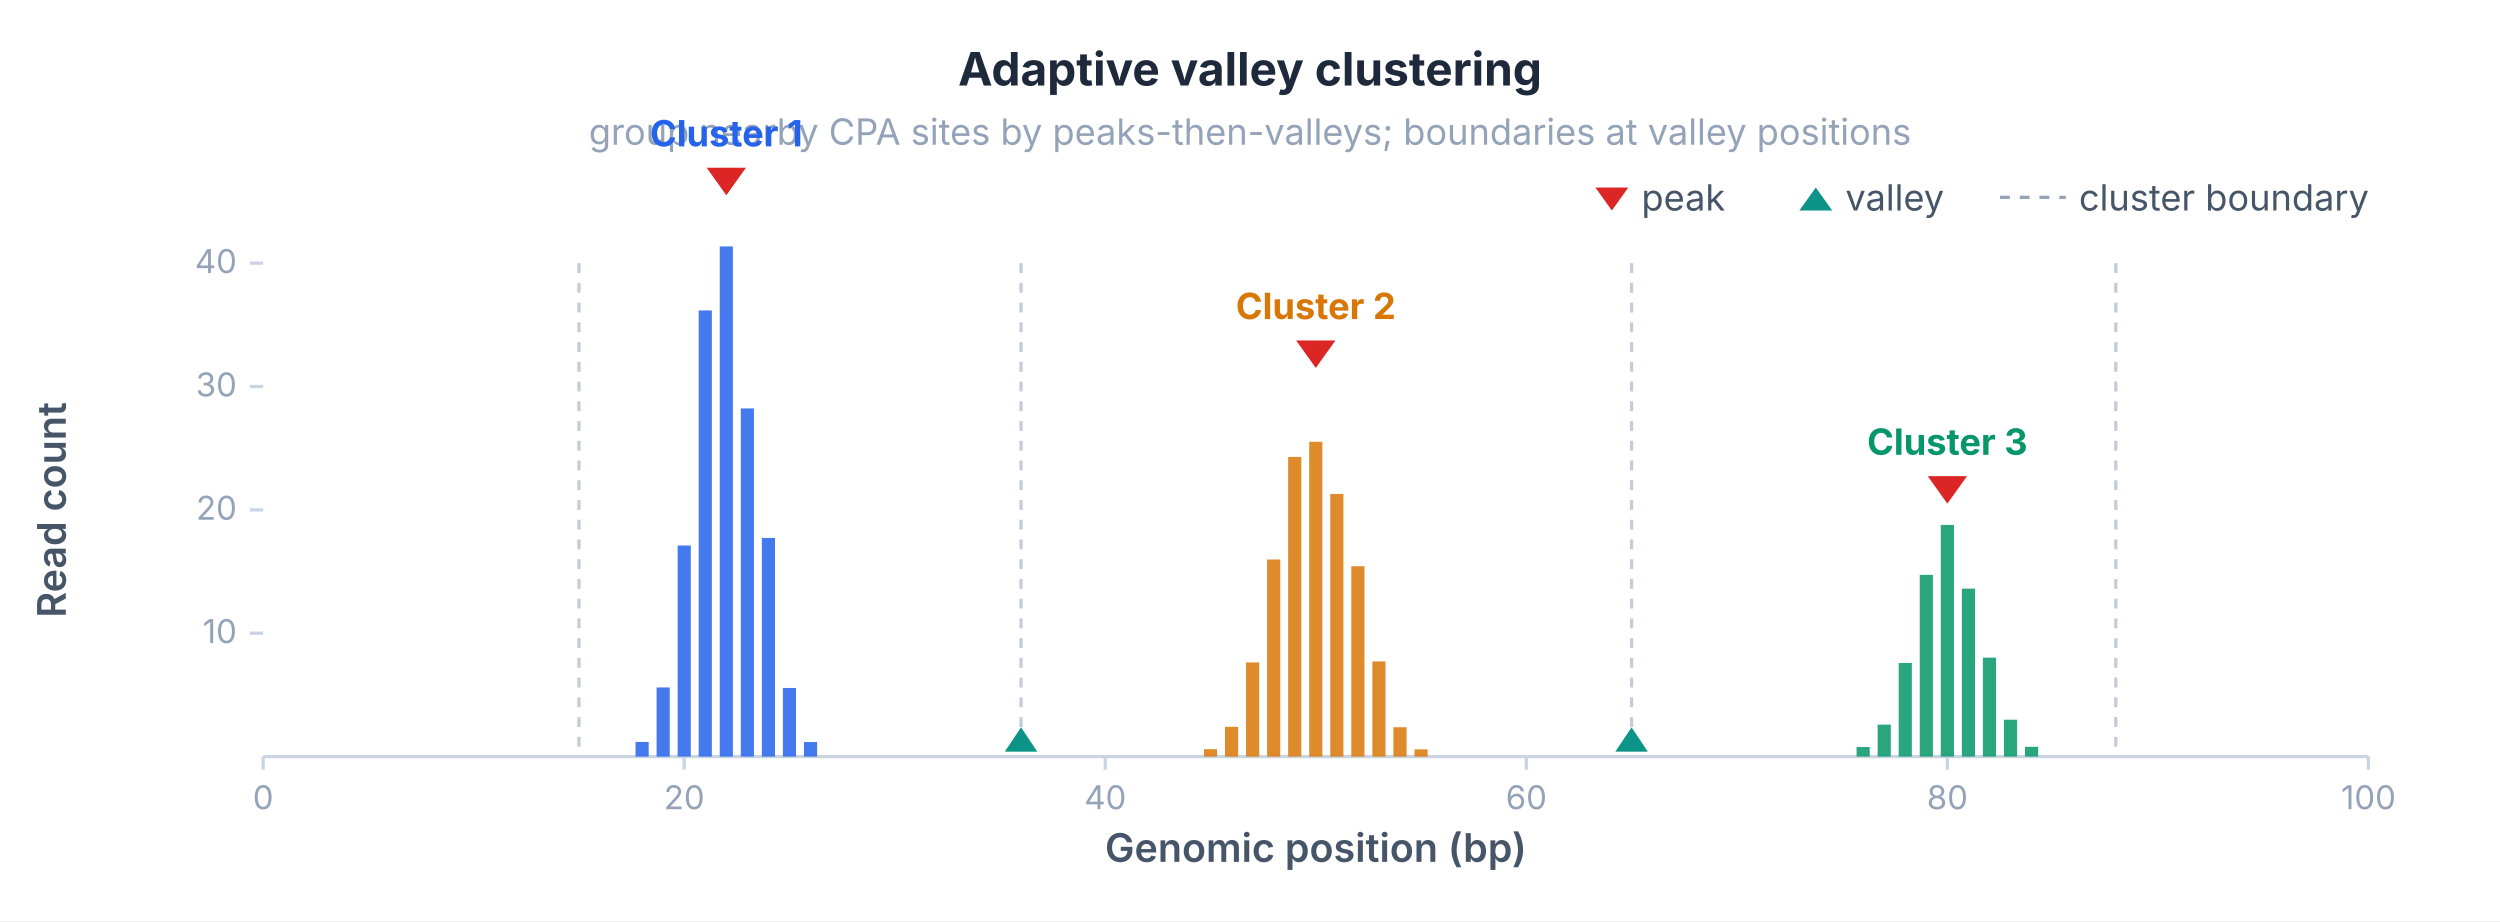
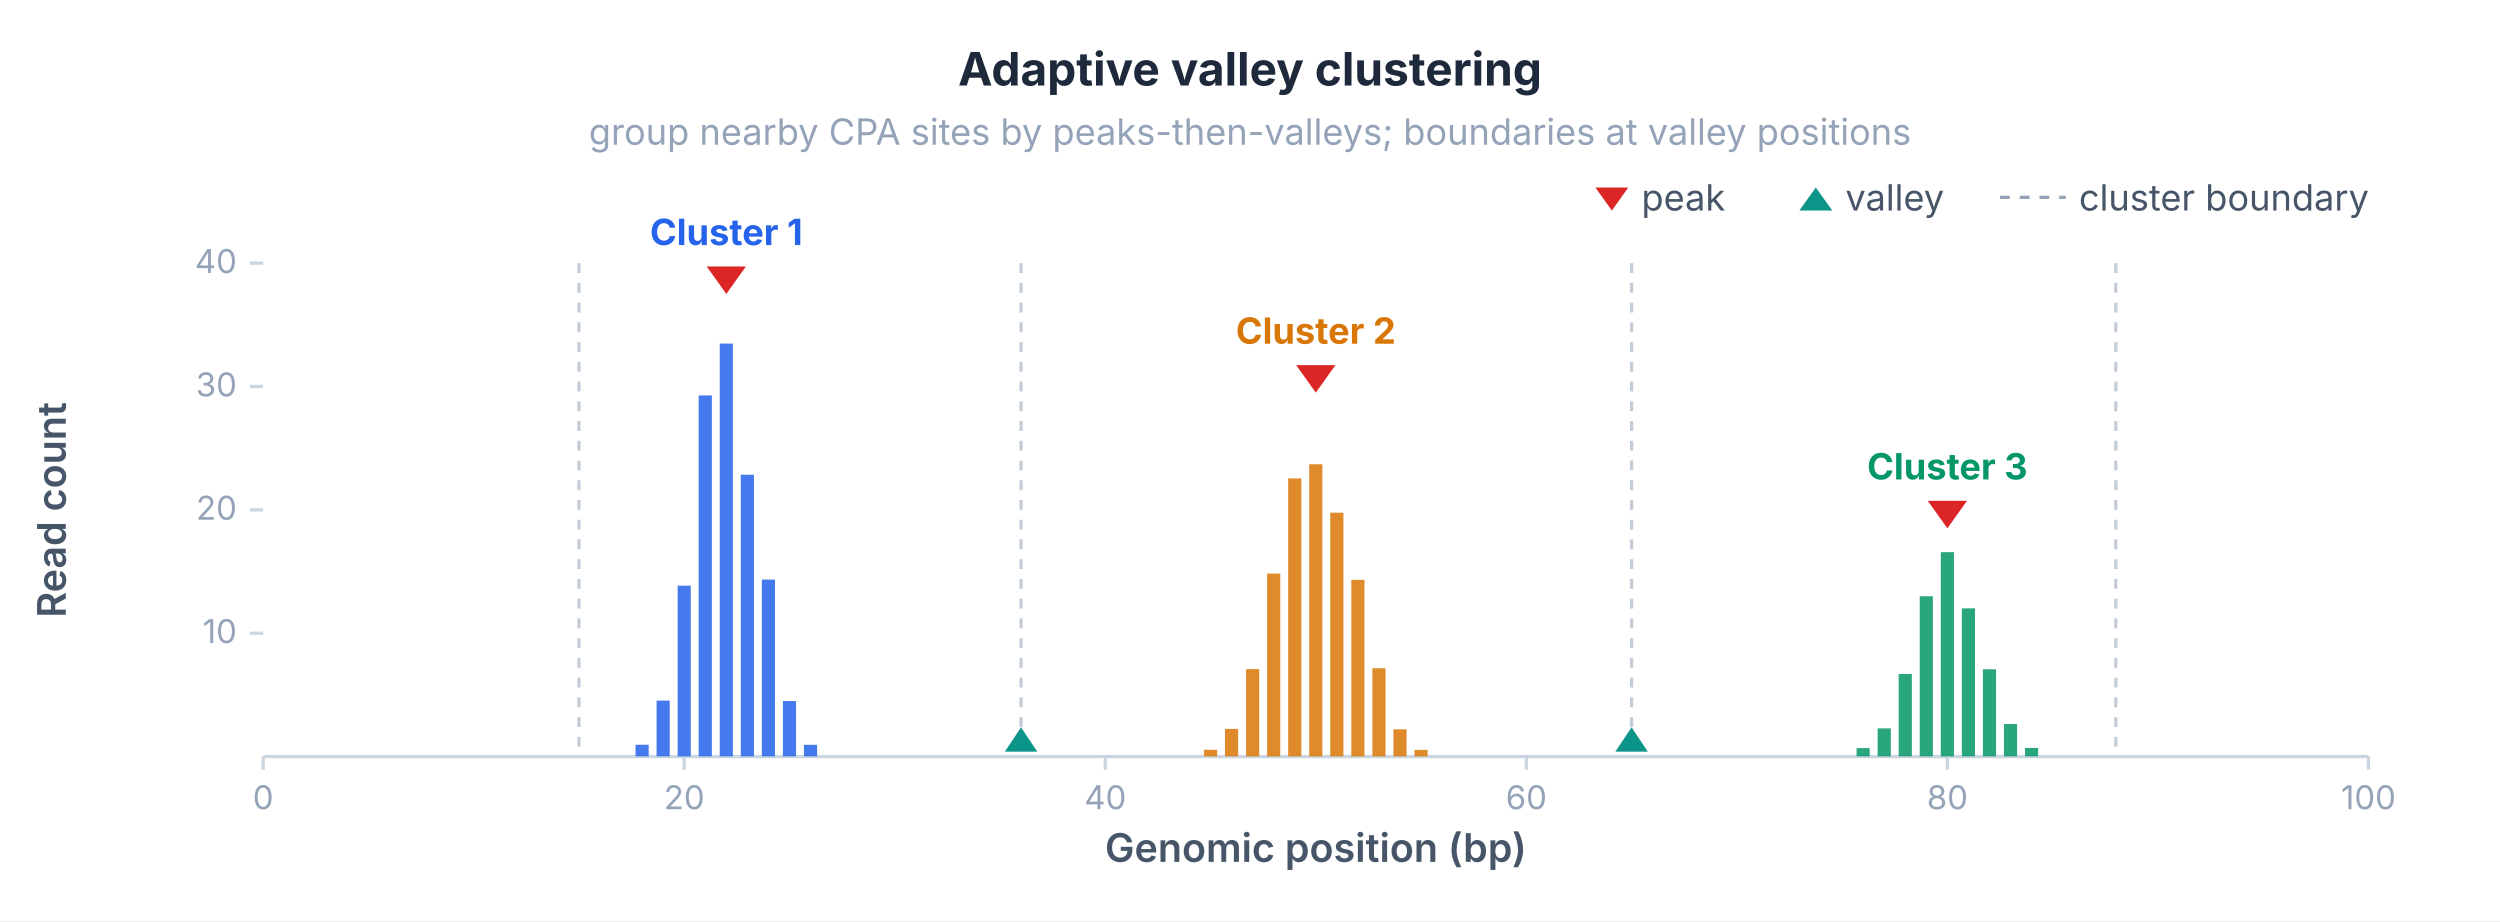
<svg xmlns="http://www.w3.org/2000/svg" width="760" height="280" viewBox="0 0 760 280">
+   <defs>
+     <clipPath id="plot-clip">
+       <rect x="80" y="80" width="640" height="150" />
+     </clipPath>
+   </defs>
  <rect fill="#ffffff" width="760" height="280" />
  <g font-family="Inter, Helvetica Neue, Helvetica, Arial, sans-serif">
    <text fill="#1e293b" font-size="14" font-weight="700" text-anchor="middle" x="380.0" y="26">Adaptive valley clustering</text>
    <text fill="#94a3b8" font-size="11" font-weight="400" text-anchor="middle" x="380.0" y="44">group nearby CPA sites by peaks-then-valleys; boundaries at valley positions</text>
    <line x1="80" x2="720" y1="230" y2="230" stroke="#cbd5e1" stroke-width="1" />
    <line x1="80.0" x2="80.0" y1="230" y2="234" stroke="#cbd5e1" stroke-width="1" />
    <text fill="#94a3b8" font-size="10" font-weight="400" text-anchor="middle" x="80.0" y="246">0</text>
    <line x1="208.0" x2="208.0" y1="230" y2="234" stroke="#cbd5e1" stroke-width="1" />
    <text fill="#94a3b8" font-size="10" font-weight="400" text-anchor="middle" x="208.0" y="246">20</text>
    <line x1="336.0" x2="336.0" y1="230" y2="234" stroke="#cbd5e1" stroke-width="1" />
    <text fill="#94a3b8" font-size="10" font-weight="400" text-anchor="middle" x="336.0" y="246">40</text>
    <line x1="464.0" x2="464.0" y1="230" y2="234" stroke="#cbd5e1" stroke-width="1" />
    <text fill="#94a3b8" font-size="10" font-weight="400" text-anchor="middle" x="464.0" y="246">60</text>
    <line x1="592.0" x2="592.0" y1="230" y2="234" stroke="#cbd5e1" stroke-width="1" />
    <text fill="#94a3b8" font-size="10" font-weight="400" text-anchor="middle" x="592.0" y="246">80</text>
    <line x1="720.0" x2="720.0" y1="230" y2="234" stroke="#cbd5e1" stroke-width="1" />
    <text fill="#94a3b8" font-size="10" font-weight="400" text-anchor="middle" x="720.0" y="246">100</text>
    <text fill="#475569" font-size="12" font-weight="600" text-anchor="middle" x="400.0" y="262">Genomic position (bp)</text>
    <line x1="76" x2="80" y1="192.5" y2="192.5" stroke="#cbd5e1" stroke-width="1" />
    <text fill="#94a3b8" font-size="10" font-weight="400" text-anchor="end" x="72" y="195.5">10</text>
    <line x1="76" x2="80" y1="155.0" y2="155.0" stroke="#cbd5e1" stroke-width="1" />
    <text fill="#94a3b8" font-size="10" font-weight="400" text-anchor="end" x="72" y="158.0">20</text>
    <line x1="76" x2="80" y1="117.5" y2="117.5" stroke="#cbd5e1" stroke-width="1" />
    <text fill="#94a3b8" font-size="10" font-weight="400" text-anchor="end" x="72" y="120.5">30</text>
    <line x1="76" x2="80" y1="80.0" y2="80.0" stroke="#cbd5e1" stroke-width="1" />
    <text fill="#94a3b8" font-size="10" font-weight="400" text-anchor="end" x="72" y="83.0">40</text>
    <text fill="#475569" font-size="12" font-weight="600" text-anchor="middle" x="20" y="155.00" transform="rotate(-90 20 155.00)">Read count</text>
    <line x1="176.0" x2="176.0" y1="80" y2="230" stroke="#94a3b8" stroke-width="1" stroke-dasharray="3,3" opacity="0.55" />
    <line x1="310.4" x2="310.4" y1="80" y2="230" stroke="#94a3b8" stroke-width="1" stroke-dasharray="3,3" opacity="0.55" />
    <line x1="496.0" x2="496.0" y1="80" y2="230" stroke="#94a3b8" stroke-width="1" stroke-dasharray="3,3" opacity="0.55" />
    <line x1="643.2" x2="643.2" y1="80" y2="230" stroke="#94a3b8" stroke-width="1" stroke-dasharray="3,3" opacity="0.55" />
-     <rect x="193.2" y="225.553" width="4" height="4.447" fill="#2563eb" opacity="0.85" />
-     <rect x="199.6" y="208.98" width="4" height="21.02" fill="#2563eb" opacity="0.85" />
-     <rect x="206.0" y="165.826" width="4" height="64.174" fill="#2563eb" opacity="0.85" />
-     <rect x="212.4" y="94.377" width="4" height="135.623" fill="#2563eb" opacity="0.85" />
-     <rect x="218.8" y="74.911" width="4" height="155.089" fill="#2563eb" opacity="0.85" />
-     <rect x="225.2" y="124.162" width="4" height="105.838" fill="#2563eb" opacity="0.85" />
-     <rect x="231.6" y="163.528" width="4" height="66.472" fill="#2563eb" opacity="0.85" />
-     <rect x="238.0" y="209.141" width="4" height="20.859" fill="#2563eb" opacity="0.85" />
-     <rect x="244.4" y="225.579" width="4" height="4.421" fill="#2563eb" opacity="0.85" />
-     <rect x="366.0" y="227.763" width="4" height="2.237" fill="#d97706" opacity="0.85" />
-     <rect x="372.4" y="220.946" width="4" height="9.054" fill="#d97706" opacity="0.85" />
-     <rect x="378.8" y="201.381" width="4" height="28.619" fill="#d97706" opacity="0.85" />
-     <rect x="385.2" y="170.084" width="4" height="59.916" fill="#d97706" opacity="0.85" />
-     <rect x="391.6" y="138.911" width="4" height="91.089" fill="#d97706" opacity="0.85" />
-     <rect x="398.0" y="134.303" width="4" height="95.697" fill="#d97706" opacity="0.85" />
-     <rect x="404.4" y="150.158" width="4" height="79.842" fill="#d97706" opacity="0.85" />
-     <rect x="410.8" y="172.133" width="4" height="57.867" fill="#d97706" opacity="0.85" />
-     <rect x="417.2" y="201.072" width="4" height="28.928" fill="#d97706" opacity="0.85" />
-     <rect x="423.6" y="221.081" width="4" height="8.919" fill="#d97706" opacity="0.85" />
-     <rect x="430.0" y="227.802" width="4" height="2.198" fill="#d97706" opacity="0.85" />
-     <rect x="564.4" y="227.08" width="4" height="2.92" fill="#059669" opacity="0.85" />
-     <rect x="570.8" y="220.286" width="4" height="9.714" fill="#059669" opacity="0.85" />
-     <rect x="577.2" y="201.553" width="4" height="28.447" fill="#059669" opacity="0.85" />
-     <rect x="583.6" y="174.762" width="4" height="55.238" fill="#059669" opacity="0.85" />
-     <rect x="590.0" y="159.568" width="4" height="70.432" fill="#059669" opacity="0.85" />
-     <rect x="596.4" y="178.934" width="4" height="51.066" fill="#059669" opacity="0.85" />
-     <rect x="602.8" y="199.921" width="4" height="30.079" fill="#059669" opacity="0.85" />
-     <rect x="609.2" y="218.79" width="4" height="11.21" fill="#059669" opacity="0.85" />
-     <rect x="615.6" y="227.024" width="4" height="2.976" fill="#059669" opacity="0.85" />
-     <polygon points="215.8,51.5 225.8,51.5 220.8,58.5" fill="#dc2626" stroke="#dc2626" />
-     <text fill="#2563eb" font-size="11" font-weight="700" text-anchor="middle" x="220.8" y="44.5">Cluster 1</text>
-     <polygon points="395.0,104.0 405.0,104.0 400.0,111.0" fill="#dc2626" stroke="#dc2626" />
-     <text fill="#d97706" font-size="11" font-weight="700" text-anchor="middle" x="400.0" y="97.0">Cluster 2</text>
-     <polygon points="587.0,145.25 597.0,145.25 592.0,152.25" fill="#dc2626" stroke="#dc2626" />
-     <text fill="#059669" font-size="11" font-weight="700" text-anchor="middle" x="592.0" y="138.25">Cluster 3</text>
+     <g clip-path="url(#plot-clip)">
+       <rect x="193.2" y="226.4" width="4" height="3.6" fill="#2563eb" opacity="0.85" />
+       <rect x="199.6" y="212.983" width="4" height="17.017" fill="#2563eb" opacity="0.85" />
+       <rect x="206.0" y="178.05" width="4" height="51.95" fill="#2563eb" opacity="0.85" />
+       <rect x="212.4" y="120.21" width="4" height="109.79" fill="#2563eb" opacity="0.85" />
+       <rect x="218.8" y="104.452" width="4" height="125.548" fill="#2563eb" opacity="0.85" />
+       <rect x="225.2" y="144.321" width="4" height="85.679" fill="#2563eb" opacity="0.85" />
+       <rect x="231.6" y="176.19" width="4" height="53.81" fill="#2563eb" opacity="0.85" />
+       <rect x="238.0" y="213.114" width="4" height="16.886" fill="#2563eb" opacity="0.85" />
+       <rect x="244.4" y="226.421" width="4" height="3.579" fill="#2563eb" opacity="0.85" />
+       <rect x="366.0" y="227.923" width="4" height="2.077" fill="#d97706" opacity="0.85" />
+       <rect x="372.4" y="221.592" width="4" height="8.408" fill="#d97706" opacity="0.85" />
+       <rect x="378.8" y="203.425" width="4" height="26.575" fill="#d97706" opacity="0.85" />
+       <rect x="385.2" y="174.364" width="4" height="55.636" fill="#d97706" opacity="0.85" />
+       <rect x="391.6" y="145.417" width="4" height="84.583" fill="#d97706" opacity="0.85" />
+       <rect x="398.0" y="141.138" width="4" height="88.862" fill="#d97706" opacity="0.85" />
+       <rect x="404.4" y="155.861" width="4" height="74.139" fill="#d97706" opacity="0.85" />
+       <rect x="410.8" y="176.266" width="4" height="53.734" fill="#d97706" opacity="0.85" />
+       <rect x="417.2" y="203.138" width="4" height="26.862" fill="#d97706" opacity="0.85" />
+       <rect x="423.6" y="221.718" width="4" height="8.282" fill="#d97706" opacity="0.85" />
+       <rect x="430.0" y="227.959" width="4" height="2.041" fill="#d97706" opacity="0.85" />
+       <rect x="564.4" y="227.423" width="4" height="2.577" fill="#059669" opacity="0.85" />
+       <rect x="570.8" y="221.429" width="4" height="8.571" fill="#059669" opacity="0.85" />
+       <rect x="577.2" y="204.9" width="4" height="25.1" fill="#059669" opacity="0.85" />
+       <rect x="583.6" y="181.261" width="4" height="48.739" fill="#059669" opacity="0.85" />
+       <rect x="590.0" y="167.855" width="4" height="62.145" fill="#059669" opacity="0.85" />
+       <rect x="596.4" y="184.942" width="4" height="45.058" fill="#059669" opacity="0.85" />
+       <rect x="602.8" y="203.459" width="4" height="26.541" fill="#059669" opacity="0.85" />
+       <rect x="609.2" y="220.109" width="4" height="9.891" fill="#059669" opacity="0.85" />
+       <rect x="615.6" y="227.374" width="4" height="2.626" fill="#059669" opacity="0.85" />
+     </g>
+     <polygon points="215.8,81.5 225.8,81.5 220.8,88.5" fill="#dc2626" stroke="#dc2626" />
+     <text fill="#2563eb" font-size="11" font-weight="700" text-anchor="middle" x="220.8" y="74.5">Cluster 1</text>
+     <polygon points="395.0,111.5 405.0,111.5 400.0,118.5" fill="#dc2626" stroke="#dc2626" />
+     <text fill="#d97706" font-size="11" font-weight="700" text-anchor="middle" x="400.0" y="104.5">Cluster 2</text>
+     <polygon points="587.0,152.75 597.0,152.75 592.0,159.75" fill="#dc2626" stroke="#dc2626" />
+     <text fill="#059669" font-size="11" font-weight="700" text-anchor="middle" x="592.0" y="145.75">Cluster 3</text>
    <polygon points="306.4,228 314.4,228 310.4,222" fill="#0d9488" stroke="#0d9488" />
    <polygon points="492.0,228 500.0,228 496.0,222" fill="#0d9488" stroke="#0d9488" />
    <polygon points="485,57 495,57 490,64" fill="#dc2626" />
    <text fill="#475569" font-size="11" font-weight="400" text-anchor="start" x="499" y="64">peak</text>
    <polygon points="547,64 557,64 552,57" fill="#0d9488" />
    <text fill="#475569" font-size="11" font-weight="400" text-anchor="start" x="561" y="64">valley</text>
    <line x1="608" x2="628" y1="60" y2="60" stroke="#94a3b8" stroke-dasharray="3,3" />
    <text fill="#475569" font-size="11" font-weight="400" text-anchor="start" x="632" y="64">cluster boundary</text>
  </g>
</svg>
